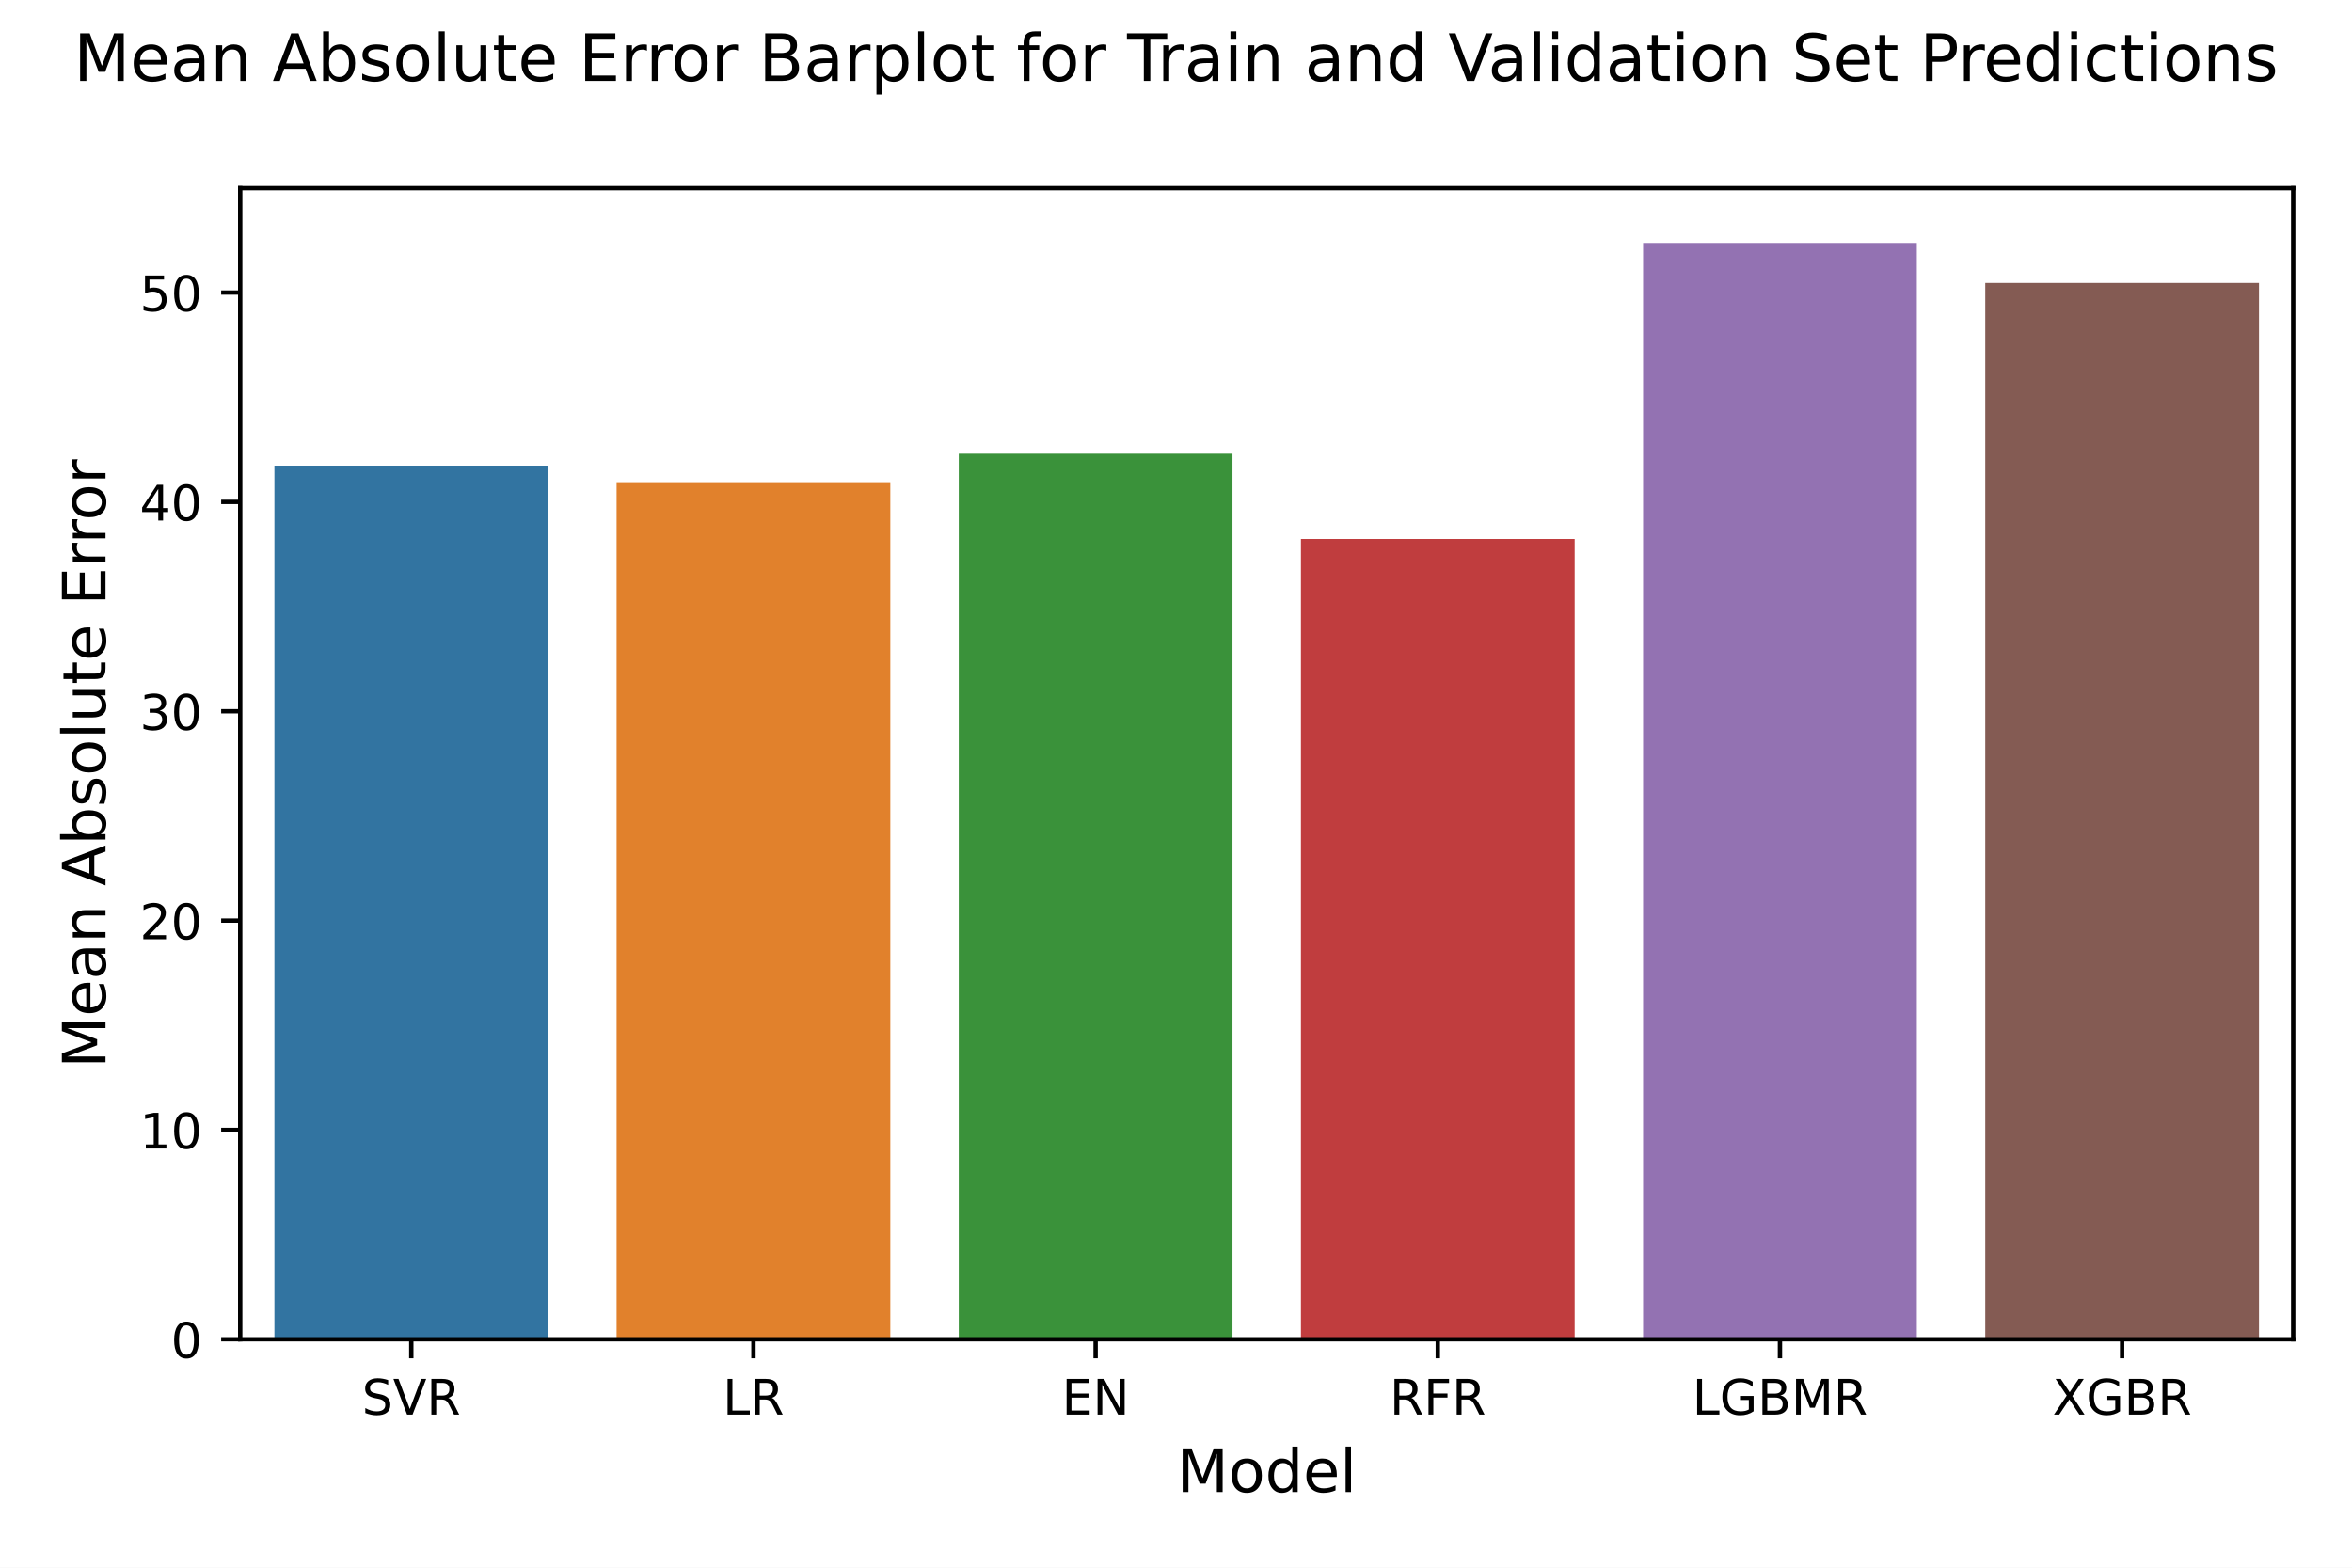
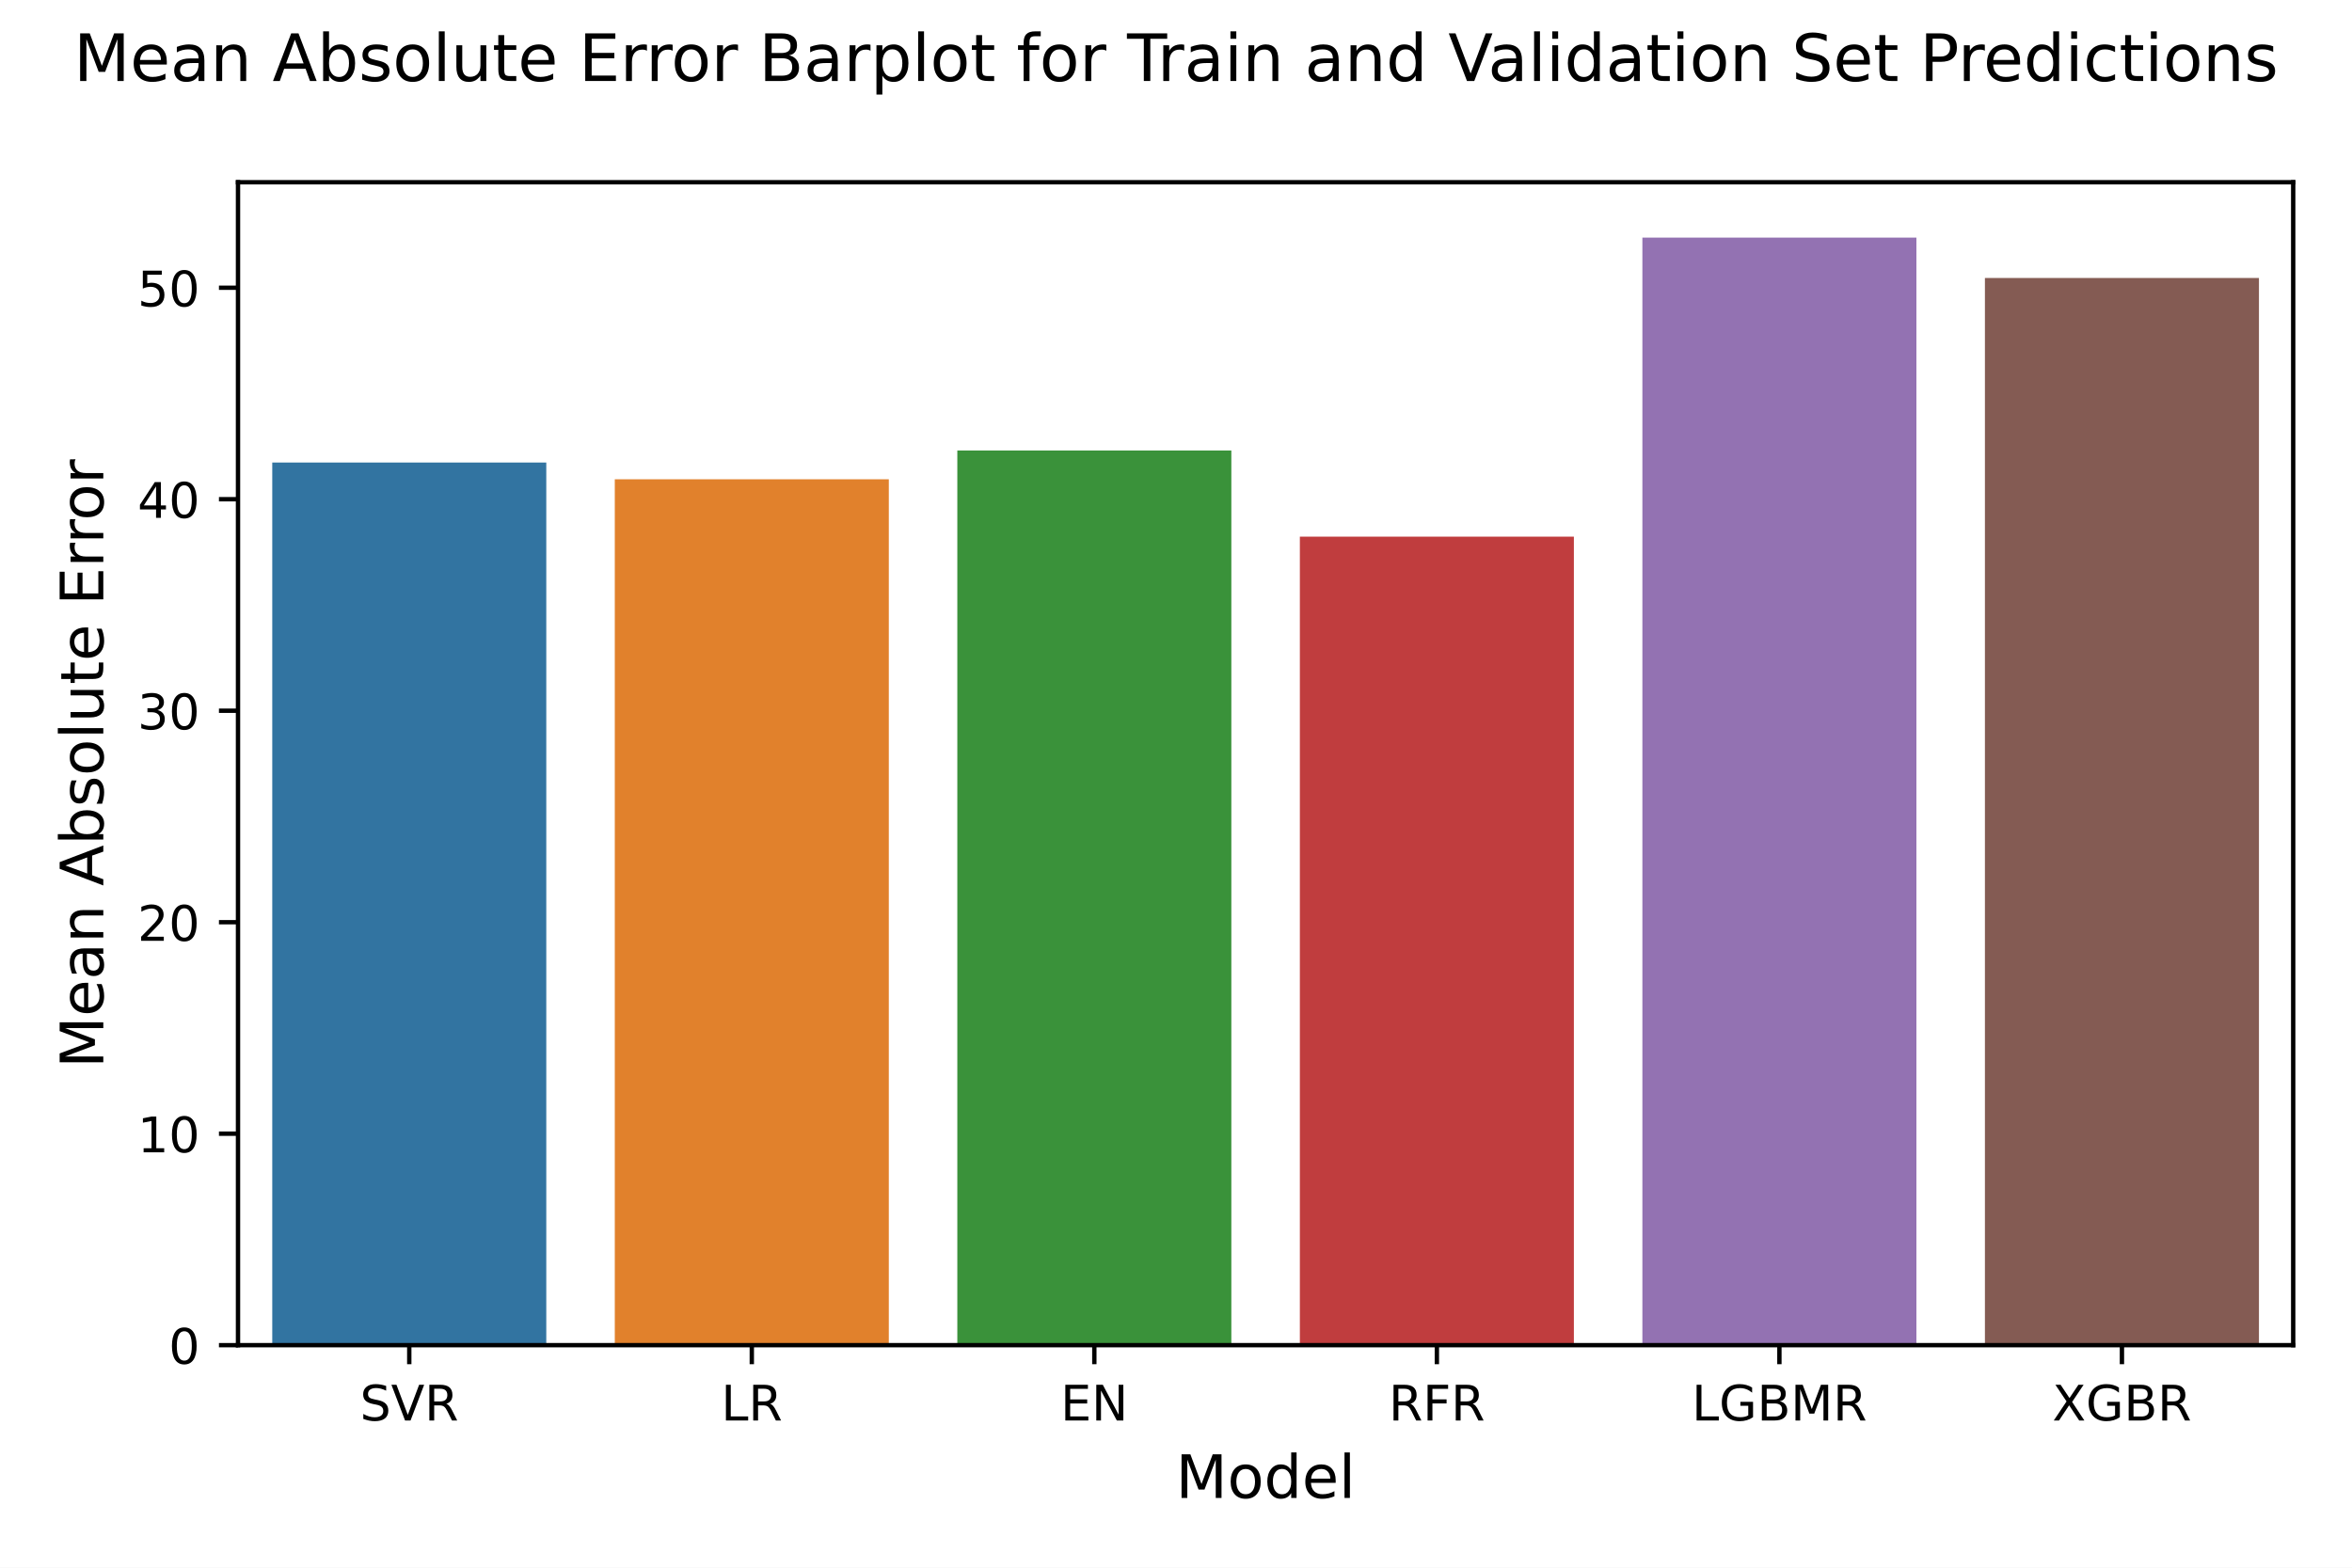
<svg xmlns="http://www.w3.org/2000/svg" xmlns:xlink="http://www.w3.org/1999/xlink" width="432pt" height="288pt" viewBox="0 0 432 288" version="1.1">
  <defs>
    <style type="text/css">*{stroke-linejoin: round; stroke-linecap: butt}</style>
  </defs>
  <g id="figure_1">
    <g id="patch_1">
      <path d="M 0 288  L 432 288  L 432 0  L 0 0  z " style="fill: #ffffff" />
    </g>
    <g id="axes_1">
      <g id="patch_2">
-         <path d="M 44.12 246.04  L 421.2 246.04  L 421.2 34.56  L 44.12 34.56  z " style="fill: #ffffff" />
+         <path d="M 43.715 247.12  L 421.2 247.12  L 421.2 33.48  L 43.715 33.48  z " style="fill: #ffffff" />
      </g>
      <g id="patch_3">
-         <path d="M 50.405 246.04  L 100.682 246.04  L 100.682 85.534  L 50.405 85.534  z " clip-path="url(#p41ec0894bc)" style="fill: #3274a1" />
+         <path d="M 50.006 247.12  L 100.338 247.12  L 100.338 84.975  L 50.006 84.975  z " clip-path="url(#pa6103c89fa)" style="fill: #3274a1" />
      </g>
      <g id="patch_4">
-         <path d="M 113.251 246.04  L 163.529 246.04  L 163.529 88.574  L 113.251 88.574  z " clip-path="url(#p41ec0894bc)" style="fill: #e1812c" />
+         <path d="M 112.921 247.12  L 163.252 247.12  L 163.252 88.046  L 112.921 88.046  z " clip-path="url(#pa6103c89fa)" style="fill: #e1812c" />
      </g>
      <g id="patch_5">
-         <path d="M 176.098 246.04  L 226.375 246.04  L 226.375 83.344  L 176.098 83.344  z " clip-path="url(#p41ec0894bc)" style="fill: #3a923a" />
+         <path d="M 175.835 247.12  L 226.166 247.12  L 226.166 82.762  L 175.835 82.762  z " clip-path="url(#pa6103c89fa)" style="fill: #3a923a" />
      </g>
      <g id="patch_6">
-         <path d="M 238.945 246.04  L 289.222 246.04  L 289.222 99.015  L 238.945 99.015  z " clip-path="url(#p41ec0894bc)" style="fill: #c03d3e" />
+         <path d="M 238.749 247.12  L 289.08 247.12  L 289.08 98.594  L 238.749 98.594  z " clip-path="url(#pa6103c89fa)" style="fill: #c03d3e" />
      </g>
      <g id="patch_7">
-         <path d="M 301.791 246.04  L 352.069 246.04  L 352.069 44.63  L 301.791 44.63  z " clip-path="url(#p41ec0894bc)" style="fill: #9372b2" />
+         <path d="M 301.663 247.12  L 351.994 247.12  L 351.994 43.653  L 301.663 43.653  z " clip-path="url(#pa6103c89fa)" style="fill: #9372b2" />
      </g>
      <g id="patch_8">
-         <path d="M 364.638 246.04  L 414.915 246.04  L 414.915 51.976  L 364.638 51.976  z " clip-path="url(#p41ec0894bc)" style="fill: #845b53" />
+         <path d="M 364.577 247.12  L 414.909 247.12  L 414.909 51.074  L 364.577 51.074  z " clip-path="url(#pa6103c89fa)" style="fill: #845b53" />
      </g>
      <g id="matplotlib.axis_1">
        <g id="xtick_1">
          <g id="line2d_1">
            <defs>
-               <path id="mc76aa41aef" d="M 0 0  L 0 3.5  " style="stroke: #000000; stroke-width: 0.8" />
+               <path id="m0d58f0d293" d="M 0 0  L 0 3.5  " style="stroke: #000000; stroke-width: 0.8" />
            </defs>
            <g>
-               <use xlink:href="#mc76aa41aef" x="75.543" y="246.04" style="stroke: #000000; stroke-width: 0.8" />
+               <use xlink:href="#m0d58f0d293" x="75.172" y="247.12" style="stroke: #000000; stroke-width: 0.8" />
            </g>
          </g>
          <g id="text_1">
-             <g transform="translate(66.48146 259.8786) scale(0.09 -0.09)">
+             <g transform="translate(66.11021 260.9586) scale(0.09 -0.09)">
              <defs>
                <path id="DejaVuSans-53" d="M 3425 4513  L 3425 3897  Q 3066 4069 2747 4153  Q 2428 4238 2131 4238  Q 1616 4238 1336 4038  Q 1056 3838 1056 3469  Q 1056 3159 1242 3001  Q 1428 2844 1947 2747  L 2328 2669  Q 3034 2534 3370 2195  Q 3706 1856 3706 1288  Q 3706 609 3251 259  Q 2797 -91 1919 -91  Q 1588 -91 1214 -16  Q 841 59 441 206  L 441 856  Q 825 641 1194 531  Q 1563 422 1919 422  Q 2459 422 2753 634  Q 3047 847 3047 1241  Q 3047 1584 2836 1778  Q 2625 1972 2144 2069  L 1759 2144  Q 1053 2284 737 2584  Q 422 2884 422 3419  Q 422 4038 858 4394  Q 1294 4750 2059 4750  Q 2388 4750 2728 4690  Q 3069 4631 3425 4513  z " transform="scale(0.015625)" />
                <path id="DejaVuSans-56" d="M 1831 0  L 50 4666  L 709 4666  L 2188 738  L 3669 4666  L 4325 4666  L 2547 0  L 1831 0  z " transform="scale(0.015625)" />
                <path id="DejaVuSans-52" d="M 2841 2188  Q 3044 2119 3236 1894  Q 3428 1669 3622 1275  L 4263 0  L 3584 0  L 2988 1197  Q 2756 1666 2539 1819  Q 2322 1972 1947 1972  L 1259 1972  L 1259 0  L 628 0  L 628 4666  L 2053 4666  Q 2853 4666 3247 4331  Q 3641 3997 3641 3322  Q 3641 2881 3436 2590  Q 3231 2300 2841 2188  z M 1259 4147  L 1259 2491  L 2053 2491  Q 2509 2491 2742 2702  Q 2975 2913 2975 3322  Q 2975 3731 2742 3939  Q 2509 4147 2053 4147  L 1259 4147  z " transform="scale(0.015625)" />
              </defs>
              <use xlink:href="#DejaVuSans-53" />
              <use xlink:href="#DejaVuSans-56" x="63.477" />
              <use xlink:href="#DejaVuSans-52" x="131.885" />
            </g>
          </g>
        </g>
        <g id="xtick_2">
          <g id="line2d_2">
            <g>
-               <use xlink:href="#mc76aa41aef" x="138.39" y="246.04" style="stroke: #000000; stroke-width: 0.8" />
+               <use xlink:href="#m0d58f0d293" x="138.086" y="247.12" style="stroke: #000000; stroke-width: 0.8" />
            </g>
          </g>
          <g id="text_2">
-             <g transform="translate(132.7559 259.8786) scale(0.09 -0.09)">
+             <g transform="translate(132.4521 260.9586) scale(0.09 -0.09)">
              <defs>
                <path id="DejaVuSans-4c" d="M 628 4666  L 1259 4666  L 1259 531  L 3531 531  L 3531 0  L 628 0  L 628 4666  z " transform="scale(0.015625)" />
              </defs>
              <use xlink:href="#DejaVuSans-4c" />
              <use xlink:href="#DejaVuSans-52" x="55.713" />
            </g>
          </g>
        </g>
        <g id="xtick_3">
          <g id="line2d_3">
            <g>
-               <use xlink:href="#mc76aa41aef" x="201.237" y="246.04" style="stroke: #000000; stroke-width: 0.8" />
+               <use xlink:href="#m0d58f0d293" x="201" y="247.12" style="stroke: #000000; stroke-width: 0.8" />
            </g>
          </g>
          <g id="text_3">
-             <g transform="translate(195.0267 259.8786) scale(0.09 -0.09)">
+             <g transform="translate(194.7904 260.9586) scale(0.09 -0.09)">
              <defs>
                <path id="DejaVuSans-45" d="M 628 4666  L 3578 4666  L 3578 4134  L 1259 4134  L 1259 2753  L 3481 2753  L 3481 2222  L 1259 2222  L 1259 531  L 3634 531  L 3634 0  L 628 0  L 628 4666  z " transform="scale(0.015625)" />
                <path id="DejaVuSans-4e" d="M 628 4666  L 1478 4666  L 3547 763  L 3547 4666  L 4159 4666  L 4159 0  L 3309 0  L 1241 3903  L 1241 0  L 628 0  L 628 4666  z " transform="scale(0.015625)" />
              </defs>
              <use xlink:href="#DejaVuSans-45" />
              <use xlink:href="#DejaVuSans-4e" x="63.184" />
            </g>
          </g>
        </g>
        <g id="xtick_4">
          <g id="line2d_4">
            <g>
-               <use xlink:href="#mc76aa41aef" x="264.083" y="246.04" style="stroke: #000000; stroke-width: 0.8" />
+               <use xlink:href="#m0d58f0d293" x="263.915" y="247.12" style="stroke: #000000; stroke-width: 0.8" />
            </g>
          </g>
          <g id="text_4">
-             <g transform="translate(255.2415 259.8786) scale(0.09 -0.09)">
+             <g transform="translate(255.0728 260.9586) scale(0.09 -0.09)">
              <defs>
                <path id="DejaVuSans-46" d="M 628 4666  L 3309 4666  L 3309 4134  L 1259 4134  L 1259 2759  L 3109 2759  L 3109 2228  L 1259 2228  L 1259 0  L 628 0  L 628 4666  z " transform="scale(0.015625)" />
              </defs>
              <use xlink:href="#DejaVuSans-52" />
              <use xlink:href="#DejaVuSans-46" x="69.482" />
              <use xlink:href="#DejaVuSans-52" x="127.002" />
            </g>
          </g>
        </g>
        <g id="xtick_5">
          <g id="line2d_5">
            <g>
-               <use xlink:href="#mc76aa41aef" x="326.93" y="246.04" style="stroke: #000000; stroke-width: 0.8" />
+               <use xlink:href="#m0d58f0d293" x="326.829" y="247.12" style="stroke: #000000; stroke-width: 0.8" />
            </g>
          </g>
          <g id="text_5">
-             <g transform="translate(310.839 259.8786) scale(0.09 -0.09)">
+             <g transform="translate(310.7377 260.9586) scale(0.09 -0.09)">
              <defs>
                <path id="DejaVuSans-47" d="M 3809 666  L 3809 1919  L 2778 1919  L 2778 2438  L 4434 2438  L 4434 434  Q 4069 175 3628 42  Q 3188 -91 2688 -91  Q 1594 -91 976 548  Q 359 1188 359 2328  Q 359 3472 976 4111  Q 1594 4750 2688 4750  Q 3144 4750 3555 4637  Q 3966 4525 4313 4306  L 4313 3634  Q 3963 3931 3569 4081  Q 3175 4231 2741 4231  Q 1884 4231 1454 3753  Q 1025 3275 1025 2328  Q 1025 1384 1454 906  Q 1884 428 2741 428  Q 3075 428 3337 486  Q 3600 544 3809 666  z " transform="scale(0.015625)" />
                <path id="DejaVuSans-42" d="M 1259 2228  L 1259 519  L 2272 519  Q 2781 519 3026 730  Q 3272 941 3272 1375  Q 3272 1813 3026 2020  Q 2781 2228 2272 2228  L 1259 2228  z M 1259 4147  L 1259 2741  L 2194 2741  Q 2656 2741 2882 2914  Q 3109 3088 3109 3444  Q 3109 3797 2882 3972  Q 2656 4147 2194 4147  L 1259 4147  z M 628 4666  L 2241 4666  Q 2963 4666 3353 4366  Q 3744 4066 3744 3513  Q 3744 3084 3544 2831  Q 3344 2578 2956 2516  Q 3422 2416 3680 2098  Q 3938 1781 3938 1306  Q 3938 681 3513 340  Q 3088 0 2303 0  L 628 0  L 628 4666  z " transform="scale(0.015625)" />
                <path id="DejaVuSans-4d" d="M 628 4666  L 1569 4666  L 2759 1491  L 3956 4666  L 4897 4666  L 4897 0  L 4281 0  L 4281 4097  L 3078 897  L 2444 897  L 1241 4097  L 1241 0  L 628 0  L 628 4666  z " transform="scale(0.015625)" />
              </defs>
              <use xlink:href="#DejaVuSans-4c" />
              <use xlink:href="#DejaVuSans-47" x="55.713" />
              <use xlink:href="#DejaVuSans-42" x="133.203" />
              <use xlink:href="#DejaVuSans-4d" x="201.807" />
              <use xlink:href="#DejaVuSans-52" x="288.086" />
            </g>
          </g>
        </g>
        <g id="xtick_6">
          <g id="line2d_6">
            <g>
-               <use xlink:href="#mc76aa41aef" x="389.777" y="246.04" style="stroke: #000000; stroke-width: 0.8" />
+               <use xlink:href="#m0d58f0d293" x="389.743" y="247.12" style="stroke: #000000; stroke-width: 0.8" />
            </g>
          </g>
          <g id="text_6">
-             <g transform="translate(376.9932 259.8786) scale(0.09 -0.09)">
+             <g transform="translate(376.9594 260.9586) scale(0.09 -0.09)">
              <defs>
                <path id="DejaVuSans-58" d="M 403 4666  L 1081 4666  L 2241 2931  L 3406 4666  L 4084 4666  L 2584 2425  L 4184 0  L 3506 0  L 2194 1984  L 872 0  L 191 0  L 1856 2491  L 403 4666  z " transform="scale(0.015625)" />
              </defs>
              <use xlink:href="#DejaVuSans-58" />
              <use xlink:href="#DejaVuSans-47" x="68.506" />
              <use xlink:href="#DejaVuSans-42" x="145.996" />
              <use xlink:href="#DejaVuSans-52" x="214.6" />
            </g>
          </g>
        </g>
        <g id="text_7">
-           <g transform="translate(216.1454 274.1086) scale(0.11 -0.11)">
+           <g transform="translate(215.9429 275.1886) scale(0.11 -0.11)">
            <defs>
              <path id="DejaVuSans-6f" d="M 1959 3097  Q 1497 3097 1228 2736  Q 959 2375 959 1747  Q 959 1119 1226 758  Q 1494 397 1959 397  Q 2419 397 2687 759  Q 2956 1122 2956 1747  Q 2956 2369 2687 2733  Q 2419 3097 1959 3097  z M 1959 3584  Q 2709 3584 3137 3096  Q 3566 2609 3566 1747  Q 3566 888 3137 398  Q 2709 -91 1959 -91  Q 1206 -91 779 398  Q 353 888 353 1747  Q 353 2609 779 3096  Q 1206 3584 1959 3584  z " transform="scale(0.015625)" />
              <path id="DejaVuSans-64" d="M 2906 2969  L 2906 4863  L 3481 4863  L 3481 0  L 2906 0  L 2906 525  Q 2725 213 2448 61  Q 2172 -91 1784 -91  Q 1150 -91 751 415  Q 353 922 353 1747  Q 353 2572 751 3078  Q 1150 3584 1784 3584  Q 2172 3584 2448 3432  Q 2725 3281 2906 2969  z M 947 1747  Q 947 1113 1208 752  Q 1469 391 1925 391  Q 2381 391 2643 752  Q 2906 1113 2906 1747  Q 2906 2381 2643 2742  Q 2381 3103 1925 3103  Q 1469 3103 1208 2742  Q 947 2381 947 1747  z " transform="scale(0.015625)" />
              <path id="DejaVuSans-65" d="M 3597 1894  L 3597 1613  L 953 1613  Q 991 1019 1311 708  Q 1631 397 2203 397  Q 2534 397 2845 478  Q 3156 559 3463 722  L 3463 178  Q 3153 47 2828 -22  Q 2503 -91 2169 -91  Q 1331 -91 842 396  Q 353 884 353 1716  Q 353 2575 817 3079  Q 1281 3584 2069 3584  Q 2775 3584 3186 3129  Q 3597 2675 3597 1894  z M 3022 2063  Q 3016 2534 2758 2815  Q 2500 3097 2075 3097  Q 1594 3097 1305 2825  Q 1016 2553 972 2059  L 3022 2063  z " transform="scale(0.015625)" />
              <path id="DejaVuSans-6c" d="M 603 4863  L 1178 4863  L 1178 0  L 603 0  L 603 4863  z " transform="scale(0.015625)" />
            </defs>
            <use xlink:href="#DejaVuSans-4d" />
            <use xlink:href="#DejaVuSans-6f" x="86.279" />
            <use xlink:href="#DejaVuSans-64" x="147.461" />
            <use xlink:href="#DejaVuSans-65" x="210.938" />
            <use xlink:href="#DejaVuSans-6c" x="272.461" />
          </g>
        </g>
      </g>
      <g id="matplotlib.axis_2">
        <g id="ytick_1">
          <g id="line2d_7">
            <defs>
-               <path id="mbb4a8f41cf" d="M 0 0  L -3.5 0  " style="stroke: #000000; stroke-width: 0.8" />
+               <path id="meda9a3def4" d="M 0 0  L -3.5 0  " style="stroke: #000000; stroke-width: 0.8" />
            </defs>
            <g>
-               <use xlink:href="#mbb4a8f41cf" x="44.12" y="246.04" style="stroke: #000000; stroke-width: 0.8" />
+               <use xlink:href="#meda9a3def4" x="43.715" y="247.12" style="stroke: #000000; stroke-width: 0.8" />
            </g>
          </g>
          <g id="text_8">
-             <g transform="translate(31.39375 249.4593) scale(0.09 -0.09)">
+             <g transform="translate(30.98875 250.5393) scale(0.09 -0.09)">
              <defs>
                <path id="DejaVuSans-30" d="M 2034 4250  Q 1547 4250 1301 3770  Q 1056 3291 1056 2328  Q 1056 1369 1301 889  Q 1547 409 2034 409  Q 2525 409 2770 889  Q 3016 1369 3016 2328  Q 3016 3291 2770 3770  Q 2525 4250 2034 4250  z M 2034 4750  Q 2819 4750 3233 4129  Q 3647 3509 3647 2328  Q 3647 1150 3233 529  Q 2819 -91 2034 -91  Q 1250 -91 836 529  Q 422 1150 422 2328  Q 422 3509 836 4129  Q 1250 4750 2034 4750  z " transform="scale(0.015625)" />
              </defs>
              <use xlink:href="#DejaVuSans-30" />
            </g>
          </g>
        </g>
        <g id="ytick_2">
          <g id="line2d_8">
            <g>
-               <use xlink:href="#mbb4a8f41cf" x="44.12" y="207.581" style="stroke: #000000; stroke-width: 0.8" />
+               <use xlink:href="#meda9a3def4" x="43.715" y="208.268" style="stroke: #000000; stroke-width: 0.8" />
            </g>
          </g>
          <g id="text_9">
-             <g transform="translate(25.6675 211.0003) scale(0.09 -0.09)">
+             <g transform="translate(25.2625 211.6875) scale(0.09 -0.09)">
              <defs>
                <path id="DejaVuSans-31" d="M 794 531  L 1825 531  L 1825 4091  L 703 3866  L 703 4441  L 1819 4666  L 2450 4666  L 2450 531  L 3481 531  L 3481 0  L 794 0  L 794 531  z " transform="scale(0.015625)" />
              </defs>
              <use xlink:href="#DejaVuSans-31" />
              <use xlink:href="#DejaVuSans-30" x="63.623" />
            </g>
          </g>
        </g>
        <g id="ytick_3">
          <g id="line2d_9">
            <g>
-               <use xlink:href="#mbb4a8f41cf" x="44.12" y="169.122" style="stroke: #000000; stroke-width: 0.8" />
+               <use xlink:href="#meda9a3def4" x="43.715" y="169.416" style="stroke: #000000; stroke-width: 0.8" />
            </g>
          </g>
          <g id="text_10">
-             <g transform="translate(25.6675 172.5413) scale(0.09 -0.09)">
+             <g transform="translate(25.2625 172.8357) scale(0.09 -0.09)">
              <defs>
                <path id="DejaVuSans-32" d="M 1228 531  L 3431 531  L 3431 0  L 469 0  L 469 531  Q 828 903 1448 1529  Q 2069 2156 2228 2338  Q 2531 2678 2651 2914  Q 2772 3150 2772 3378  Q 2772 3750 2511 3984  Q 2250 4219 1831 4219  Q 1534 4219 1204 4116  Q 875 4013 500 3803  L 500 4441  Q 881 4594 1212 4672  Q 1544 4750 1819 4750  Q 2544 4750 2975 4387  Q 3406 4025 3406 3419  Q 3406 3131 3298 2873  Q 3191 2616 2906 2266  Q 2828 2175 2409 1742  Q 1991 1309 1228 531  z " transform="scale(0.015625)" />
              </defs>
              <use xlink:href="#DejaVuSans-32" />
              <use xlink:href="#DejaVuSans-30" x="63.623" />
            </g>
          </g>
        </g>
        <g id="ytick_4">
          <g id="line2d_10">
            <g>
-               <use xlink:href="#mbb4a8f41cf" x="44.12" y="130.663" style="stroke: #000000; stroke-width: 0.8" />
+               <use xlink:href="#meda9a3def4" x="43.715" y="130.565" style="stroke: #000000; stroke-width: 0.8" />
            </g>
          </g>
          <g id="text_11">
-             <g transform="translate(25.6675 134.0824) scale(0.09 -0.09)">
+             <g transform="translate(25.2625 133.9839) scale(0.09 -0.09)">
              <defs>
                <path id="DejaVuSans-33" d="M 2597 2516  Q 3050 2419 3304 2112  Q 3559 1806 3559 1356  Q 3559 666 3084 287  Q 2609 -91 1734 -91  Q 1441 -91 1130 -33  Q 819 25 488 141  L 488 750  Q 750 597 1062 519  Q 1375 441 1716 441  Q 2309 441 2620 675  Q 2931 909 2931 1356  Q 2931 1769 2642 2001  Q 2353 2234 1838 2234  L 1294 2234  L 1294 2753  L 1863 2753  Q 2328 2753 2575 2939  Q 2822 3125 2822 3475  Q 2822 3834 2567 4026  Q 2313 4219 1838 4219  Q 1578 4219 1281 4162  Q 984 4106 628 3988  L 628 4550  Q 988 4650 1302 4700  Q 1616 4750 1894 4750  Q 2613 4750 3031 4423  Q 3450 4097 3450 3541  Q 3450 3153 3228 2886  Q 3006 2619 2597 2516  z " transform="scale(0.015625)" />
              </defs>
              <use xlink:href="#DejaVuSans-33" />
              <use xlink:href="#DejaVuSans-30" x="63.623" />
            </g>
          </g>
        </g>
        <g id="ytick_5">
          <g id="line2d_11">
            <g>
-               <use xlink:href="#mbb4a8f41cf" x="44.12" y="92.204" style="stroke: #000000; stroke-width: 0.8" />
+               <use xlink:href="#meda9a3def4" x="43.715" y="91.713" style="stroke: #000000; stroke-width: 0.8" />
            </g>
          </g>
          <g id="text_12">
-             <g transform="translate(25.6675 95.62339) scale(0.09 -0.09)">
+             <g transform="translate(25.2625 95.13215) scale(0.09 -0.09)">
              <defs>
                <path id="DejaVuSans-34" d="M 2419 4116  L 825 1625  L 2419 1625  L 2419 4116  z M 2253 4666  L 3047 4666  L 3047 1625  L 3713 1625  L 3713 1100  L 3047 1100  L 3047 0  L 2419 0  L 2419 1100  L 313 1100  L 313 1709  L 2253 4666  z " transform="scale(0.015625)" />
              </defs>
              <use xlink:href="#DejaVuSans-34" />
              <use xlink:href="#DejaVuSans-30" x="63.623" />
            </g>
          </g>
        </g>
        <g id="ytick_6">
          <g id="line2d_12">
            <g>
-               <use xlink:href="#mbb4a8f41cf" x="44.12" y="53.745" style="stroke: #000000; stroke-width: 0.8" />
+               <use xlink:href="#meda9a3def4" x="43.715" y="52.861" style="stroke: #000000; stroke-width: 0.8" />
            </g>
          </g>
          <g id="text_13">
-             <g transform="translate(25.6675 57.16441) scale(0.09 -0.09)">
+             <g transform="translate(25.2625 56.28036) scale(0.09 -0.09)">
              <defs>
                <path id="DejaVuSans-35" d="M 691 4666  L 3169 4666  L 3169 4134  L 1269 4134  L 1269 2991  Q 1406 3038 1543 3061  Q 1681 3084 1819 3084  Q 2600 3084 3056 2656  Q 3513 2228 3513 1497  Q 3513 744 3044 326  Q 2575 -91 1722 -91  Q 1428 -91 1123 -41  Q 819 9 494 109  L 494 744  Q 775 591 1075 516  Q 1375 441 1709 441  Q 2250 441 2565 725  Q 2881 1009 2881 1497  Q 2881 1984 2565 2268  Q 2250 2553 1709 2553  Q 1456 2553 1204 2497  Q 953 2441 691 2322  L 691 4666  z " transform="scale(0.015625)" />
              </defs>
              <use xlink:href="#DejaVuSans-35" />
              <use xlink:href="#DejaVuSans-30" x="63.623" />
            </g>
          </g>
        </g>
        <g id="text_14">
-           <g transform="translate(19.37984 196.2238) rotate(-90) scale(0.11 -0.11)">
+           <g transform="translate(18.97484 196.2238) rotate(-90) scale(0.11 -0.11)">
            <defs>
              <path id="DejaVuSans-61" d="M 2194 1759  Q 1497 1759 1228 1600  Q 959 1441 959 1056  Q 959 750 1161 570  Q 1363 391 1709 391  Q 2188 391 2477 730  Q 2766 1069 2766 1631  L 2766 1759  L 2194 1759  z M 3341 1997  L 3341 0  L 2766 0  L 2766 531  Q 2569 213 2275 61  Q 1981 -91 1556 -91  Q 1019 -91 701 211  Q 384 513 384 1019  Q 384 1609 779 1909  Q 1175 2209 1959 2209  L 2766 2209  L 2766 2266  Q 2766 2663 2505 2880  Q 2244 3097 1772 3097  Q 1472 3097 1187 3025  Q 903 2953 641 2809  L 641 3341  Q 956 3463 1253 3523  Q 1550 3584 1831 3584  Q 2591 3584 2966 3190  Q 3341 2797 3341 1997  z " transform="scale(0.015625)" />
              <path id="DejaVuSans-6e" d="M 3513 2113  L 3513 0  L 2938 0  L 2938 2094  Q 2938 2591 2744 2837  Q 2550 3084 2163 3084  Q 1697 3084 1428 2787  Q 1159 2491 1159 1978  L 1159 0  L 581 0  L 581 3500  L 1159 3500  L 1159 2956  Q 1366 3272 1645 3428  Q 1925 3584 2291 3584  Q 2894 3584 3203 3211  Q 3513 2838 3513 2113  z " transform="scale(0.015625)" />
              <path id="DejaVuSans-20" transform="scale(0.015625)" />
              <path id="DejaVuSans-41" d="M 2188 4044  L 1331 1722  L 3047 1722  L 2188 4044  z M 1831 4666  L 2547 4666  L 4325 0  L 3669 0  L 3244 1197  L 1141 1197  L 716 0  L 50 0  L 1831 4666  z " transform="scale(0.015625)" />
              <path id="DejaVuSans-62" d="M 3116 1747  Q 3116 2381 2855 2742  Q 2594 3103 2138 3103  Q 1681 3103 1420 2742  Q 1159 2381 1159 1747  Q 1159 1113 1420 752  Q 1681 391 2138 391  Q 2594 391 2855 752  Q 3116 1113 3116 1747  z M 1159 2969  Q 1341 3281 1617 3432  Q 1894 3584 2278 3584  Q 2916 3584 3314 3078  Q 3713 2572 3713 1747  Q 3713 922 3314 415  Q 2916 -91 2278 -91  Q 1894 -91 1617 61  Q 1341 213 1159 525  L 1159 0  L 581 0  L 581 4863  L 1159 4863  L 1159 2969  z " transform="scale(0.015625)" />
              <path id="DejaVuSans-73" d="M 2834 3397  L 2834 2853  Q 2591 2978 2328 3040  Q 2066 3103 1784 3103  Q 1356 3103 1142 2972  Q 928 2841 928 2578  Q 928 2378 1081 2264  Q 1234 2150 1697 2047  L 1894 2003  Q 2506 1872 2764 1633  Q 3022 1394 3022 966  Q 3022 478 2636 193  Q 2250 -91 1575 -91  Q 1294 -91 989 -36  Q 684 19 347 128  L 347 722  Q 666 556 975 473  Q 1284 391 1588 391  Q 1994 391 2212 530  Q 2431 669 2431 922  Q 2431 1156 2273 1281  Q 2116 1406 1581 1522  L 1381 1569  Q 847 1681 609 1914  Q 372 2147 372 2553  Q 372 3047 722 3315  Q 1072 3584 1716 3584  Q 2034 3584 2315 3537  Q 2597 3491 2834 3397  z " transform="scale(0.015625)" />
              <path id="DejaVuSans-75" d="M 544 1381  L 544 3500  L 1119 3500  L 1119 1403  Q 1119 906 1312 657  Q 1506 409 1894 409  Q 2359 409 2629 706  Q 2900 1003 2900 1516  L 2900 3500  L 3475 3500  L 3475 0  L 2900 0  L 2900 538  Q 2691 219 2414 64  Q 2138 -91 1772 -91  Q 1169 -91 856 284  Q 544 659 544 1381  z M 1991 3584  L 1991 3584  z " transform="scale(0.015625)" />
              <path id="DejaVuSans-74" d="M 1172 4494  L 1172 3500  L 2356 3500  L 2356 3053  L 1172 3053  L 1172 1153  Q 1172 725 1289 603  Q 1406 481 1766 481  L 2356 481  L 2356 0  L 1766 0  Q 1100 0 847 248  Q 594 497 594 1153  L 594 3053  L 172 3053  L 172 3500  L 594 3500  L 594 4494  L 1172 4494  z " transform="scale(0.015625)" />
              <path id="DejaVuSans-72" d="M 2631 2963  Q 2534 3019 2420 3045  Q 2306 3072 2169 3072  Q 1681 3072 1420 2755  Q 1159 2438 1159 1844  L 1159 0  L 581 0  L 581 3500  L 1159 3500  L 1159 2956  Q 1341 3275 1631 3429  Q 1922 3584 2338 3584  Q 2397 3584 2469 3576  Q 2541 3569 2628 3553  L 2631 2963  z " transform="scale(0.015625)" />
            </defs>
            <use xlink:href="#DejaVuSans-4d" />
            <use xlink:href="#DejaVuSans-65" x="86.279" />
            <use xlink:href="#DejaVuSans-61" x="147.803" />
            <use xlink:href="#DejaVuSans-6e" x="209.082" />
            <use xlink:href="#DejaVuSans-20" x="272.461" />
            <use xlink:href="#DejaVuSans-41" x="304.248" />
            <use xlink:href="#DejaVuSans-62" x="372.656" />
            <use xlink:href="#DejaVuSans-73" x="436.133" />
            <use xlink:href="#DejaVuSans-6f" x="488.232" />
            <use xlink:href="#DejaVuSans-6c" x="549.414" />
            <use xlink:href="#DejaVuSans-75" x="577.197" />
            <use xlink:href="#DejaVuSans-74" x="640.576" />
            <use xlink:href="#DejaVuSans-65" x="679.785" />
            <use xlink:href="#DejaVuSans-20" x="741.309" />
            <use xlink:href="#DejaVuSans-45" x="773.096" />
            <use xlink:href="#DejaVuSans-72" x="836.279" />
            <use xlink:href="#DejaVuSans-72" x="875.643" />
            <use xlink:href="#DejaVuSans-6f" x="914.506" />
            <use xlink:href="#DejaVuSans-72" x="975.688" />
          </g>
        </g>
      </g>
      <g id="line2d_13">
-         <path clip-path="url(#p41ec0894bc)" style="fill: none; stroke: #424242; stroke-width: 2.25; stroke-linecap: square" />
+         <path clip-path="url(#pa6103c89fa)" style="fill: none; stroke: #424242; stroke-width: 2.25; stroke-linecap: square" />
      </g>
      <g id="line2d_14">
-         <path clip-path="url(#p41ec0894bc)" style="fill: none; stroke: #424242; stroke-width: 2.25; stroke-linecap: square" />
+         <path clip-path="url(#pa6103c89fa)" style="fill: none; stroke: #424242; stroke-width: 2.25; stroke-linecap: square" />
      </g>
      <g id="line2d_15">
-         <path clip-path="url(#p41ec0894bc)" style="fill: none; stroke: #424242; stroke-width: 2.25; stroke-linecap: square" />
+         <path clip-path="url(#pa6103c89fa)" style="fill: none; stroke: #424242; stroke-width: 2.25; stroke-linecap: square" />
      </g>
      <g id="line2d_16">
-         <path clip-path="url(#p41ec0894bc)" style="fill: none; stroke: #424242; stroke-width: 2.25; stroke-linecap: square" />
+         <path clip-path="url(#pa6103c89fa)" style="fill: none; stroke: #424242; stroke-width: 2.25; stroke-linecap: square" />
      </g>
      <g id="line2d_17">
-         <path clip-path="url(#p41ec0894bc)" style="fill: none; stroke: #424242; stroke-width: 2.25; stroke-linecap: square" />
+         <path clip-path="url(#pa6103c89fa)" style="fill: none; stroke: #424242; stroke-width: 2.25; stroke-linecap: square" />
      </g>
      <g id="line2d_18">
-         <path clip-path="url(#p41ec0894bc)" style="fill: none; stroke: #424242; stroke-width: 2.25; stroke-linecap: square" />
+         <path clip-path="url(#pa6103c89fa)" style="fill: none; stroke: #424242; stroke-width: 2.25; stroke-linecap: square" />
      </g>
      <g id="patch_9">
-         <path d="M 44.12 246.04  L 44.12 34.56  " style="fill: none; stroke: #000000; stroke-width: 0.8; stroke-linejoin: miter; stroke-linecap: square" />
+         <path d="M 43.715 247.12  L 43.715 33.48  " style="fill: none; stroke: #000000; stroke-width: 0.8; stroke-linejoin: miter; stroke-linecap: square" />
      </g>
      <g id="patch_10">
-         <path d="M 421.2 246.04  L 421.2 34.56  " style="fill: none; stroke: #000000; stroke-width: 0.8; stroke-linejoin: miter; stroke-linecap: square" />
+         <path d="M 421.2 247.12  L 421.2 33.48  " style="fill: none; stroke: #000000; stroke-width: 0.8; stroke-linejoin: miter; stroke-linecap: square" />
      </g>
      <g id="patch_11">
-         <path d="M 44.12 246.04  L 421.2 246.04  " style="fill: none; stroke: #000000; stroke-width: 0.8; stroke-linejoin: miter; stroke-linecap: square" />
+         <path d="M 43.715 247.12  L 421.2 247.12  " style="fill: none; stroke: #000000; stroke-width: 0.8; stroke-linejoin: miter; stroke-linecap: square" />
      </g>
      <g id="patch_12">
-         <path d="M 44.12 34.56  L 421.2 34.56  " style="fill: none; stroke: #000000; stroke-width: 0.8; stroke-linejoin: miter; stroke-linecap: square" />
+         <path d="M 43.715 33.48  L 421.2 33.48  " style="fill: none; stroke: #000000; stroke-width: 0.8; stroke-linejoin: miter; stroke-linecap: square" />
      </g>
    </g>
    <g id="text_15">
      <g transform="translate(13.54219 14.87813) scale(0.12 -0.12)">
        <defs>
          <path id="DejaVuSans-70" d="M 1159 525  L 1159 -1331  L 581 -1331  L 581 3500  L 1159 3500  L 1159 2969  Q 1341 3281 1617 3432  Q 1894 3584 2278 3584  Q 2916 3584 3314 3078  Q 3713 2572 3713 1747  Q 3713 922 3314 415  Q 2916 -91 2278 -91  Q 1894 -91 1617 61  Q 1341 213 1159 525  z M 3116 1747  Q 3116 2381 2855 2742  Q 2594 3103 2138 3103  Q 1681 3103 1420 2742  Q 1159 2381 1159 1747  Q 1159 1113 1420 752  Q 1681 391 2138 391  Q 2594 391 2855 752  Q 3116 1113 3116 1747  z " transform="scale(0.015625)" />
          <path id="DejaVuSans-66" d="M 2375 4863  L 2375 4384  L 1825 4384  Q 1516 4384 1395 4259  Q 1275 4134 1275 3809  L 1275 3500  L 2222 3500  L 2222 3053  L 1275 3053  L 1275 0  L 697 0  L 697 3053  L 147 3053  L 147 3500  L 697 3500  L 697 3744  Q 697 4328 969 4595  Q 1241 4863 1831 4863  L 2375 4863  z " transform="scale(0.015625)" />
          <path id="DejaVuSans-54" d="M -19 4666  L 3928 4666  L 3928 4134  L 2272 4134  L 2272 0  L 1638 0  L 1638 4134  L -19 4134  L -19 4666  z " transform="scale(0.015625)" />
          <path id="DejaVuSans-69" d="M 603 3500  L 1178 3500  L 1178 0  L 603 0  L 603 3500  z M 603 4863  L 1178 4863  L 1178 4134  L 603 4134  L 603 4863  z " transform="scale(0.015625)" />
          <path id="DejaVuSans-50" d="M 1259 4147  L 1259 2394  L 2053 2394  Q 2494 2394 2734 2622  Q 2975 2850 2975 3272  Q 2975 3691 2734 3919  Q 2494 4147 2053 4147  L 1259 4147  z M 628 4666  L 2053 4666  Q 2838 4666 3239 4311  Q 3641 3956 3641 3272  Q 3641 2581 3239 2228  Q 2838 1875 2053 1875  L 1259 1875  L 1259 0  L 628 0  L 628 4666  z " transform="scale(0.015625)" />
          <path id="DejaVuSans-63" d="M 3122 3366  L 3122 2828  Q 2878 2963 2633 3030  Q 2388 3097 2138 3097  Q 1578 3097 1268 2742  Q 959 2388 959 1747  Q 959 1106 1268 751  Q 1578 397 2138 397  Q 2388 397 2633 464  Q 2878 531 3122 666  L 3122 134  Q 2881 22 2623 -34  Q 2366 -91 2075 -91  Q 1284 -91 818 406  Q 353 903 353 1747  Q 353 2603 823 3093  Q 1294 3584 2113 3584  Q 2378 3584 2631 3529  Q 2884 3475 3122 3366  z " transform="scale(0.015625)" />
        </defs>
        <use xlink:href="#DejaVuSans-4d" />
        <use xlink:href="#DejaVuSans-65" x="86.279" />
        <use xlink:href="#DejaVuSans-61" x="147.803" />
        <use xlink:href="#DejaVuSans-6e" x="209.082" />
        <use xlink:href="#DejaVuSans-20" x="272.461" />
        <use xlink:href="#DejaVuSans-41" x="304.248" />
        <use xlink:href="#DejaVuSans-62" x="372.656" />
        <use xlink:href="#DejaVuSans-73" x="436.133" />
        <use xlink:href="#DejaVuSans-6f" x="488.232" />
        <use xlink:href="#DejaVuSans-6c" x="549.414" />
        <use xlink:href="#DejaVuSans-75" x="577.197" />
        <use xlink:href="#DejaVuSans-74" x="640.576" />
        <use xlink:href="#DejaVuSans-65" x="679.785" />
        <use xlink:href="#DejaVuSans-20" x="741.309" />
        <use xlink:href="#DejaVuSans-45" x="773.096" />
        <use xlink:href="#DejaVuSans-72" x="836.279" />
        <use xlink:href="#DejaVuSans-72" x="875.643" />
        <use xlink:href="#DejaVuSans-6f" x="914.506" />
        <use xlink:href="#DejaVuSans-72" x="975.688" />
        <use xlink:href="#DejaVuSans-20" x="1016.801" />
        <use xlink:href="#DejaVuSans-42" x="1048.588" />
        <use xlink:href="#DejaVuSans-61" x="1117.191" />
        <use xlink:href="#DejaVuSans-72" x="1178.471" />
        <use xlink:href="#DejaVuSans-70" x="1219.584" />
        <use xlink:href="#DejaVuSans-6c" x="1283.061" />
        <use xlink:href="#DejaVuSans-6f" x="1310.844" />
        <use xlink:href="#DejaVuSans-74" x="1372.025" />
        <use xlink:href="#DejaVuSans-20" x="1411.234" />
        <use xlink:href="#DejaVuSans-66" x="1443.021" />
        <use xlink:href="#DejaVuSans-6f" x="1478.227" />
        <use xlink:href="#DejaVuSans-72" x="1539.408" />
        <use xlink:href="#DejaVuSans-20" x="1580.521" />
        <use xlink:href="#DejaVuSans-54" x="1612.309" />
        <use xlink:href="#DejaVuSans-72" x="1658.643" />
        <use xlink:href="#DejaVuSans-61" x="1699.756" />
        <use xlink:href="#DejaVuSans-69" x="1761.035" />
        <use xlink:href="#DejaVuSans-6e" x="1788.818" />
        <use xlink:href="#DejaVuSans-20" x="1852.197" />
        <use xlink:href="#DejaVuSans-61" x="1883.984" />
        <use xlink:href="#DejaVuSans-6e" x="1945.264" />
        <use xlink:href="#DejaVuSans-64" x="2008.643" />
        <use xlink:href="#DejaVuSans-20" x="2072.119" />
        <use xlink:href="#DejaVuSans-56" x="2103.906" />
        <use xlink:href="#DejaVuSans-61" x="2164.564" />
        <use xlink:href="#DejaVuSans-6c" x="2225.844" />
        <use xlink:href="#DejaVuSans-69" x="2253.627" />
        <use xlink:href="#DejaVuSans-64" x="2281.41" />
        <use xlink:href="#DejaVuSans-61" x="2344.887" />
        <use xlink:href="#DejaVuSans-74" x="2406.166" />
        <use xlink:href="#DejaVuSans-69" x="2445.375" />
        <use xlink:href="#DejaVuSans-6f" x="2473.158" />
        <use xlink:href="#DejaVuSans-6e" x="2534.34" />
        <use xlink:href="#DejaVuSans-20" x="2597.719" />
        <use xlink:href="#DejaVuSans-53" x="2629.506" />
        <use xlink:href="#DejaVuSans-65" x="2692.982" />
        <use xlink:href="#DejaVuSans-74" x="2754.506" />
        <use xlink:href="#DejaVuSans-20" x="2793.715" />
        <use xlink:href="#DejaVuSans-50" x="2825.502" />
        <use xlink:href="#DejaVuSans-72" x="2884.055" />
        <use xlink:href="#DejaVuSans-65" x="2922.918" />
        <use xlink:href="#DejaVuSans-64" x="2984.441" />
        <use xlink:href="#DejaVuSans-69" x="3047.918" />
        <use xlink:href="#DejaVuSans-63" x="3075.701" />
        <use xlink:href="#DejaVuSans-74" x="3130.682" />
        <use xlink:href="#DejaVuSans-69" x="3169.891" />
        <use xlink:href="#DejaVuSans-6f" x="3197.674" />
        <use xlink:href="#DejaVuSans-6e" x="3258.855" />
        <use xlink:href="#DejaVuSans-73" x="3322.234" />
      </g>
    </g>
  </g>
  <defs>
-     <clipPath id="p41ec0894bc">
-       <rect x="44.12" y="34.56" width="377.08" height="211.48" />
+     <clipPath id="pa6103c89fa">
+       <rect x="43.715" y="33.48" width="377.485" height="213.64" />
    </clipPath>
  </defs>
</svg>
